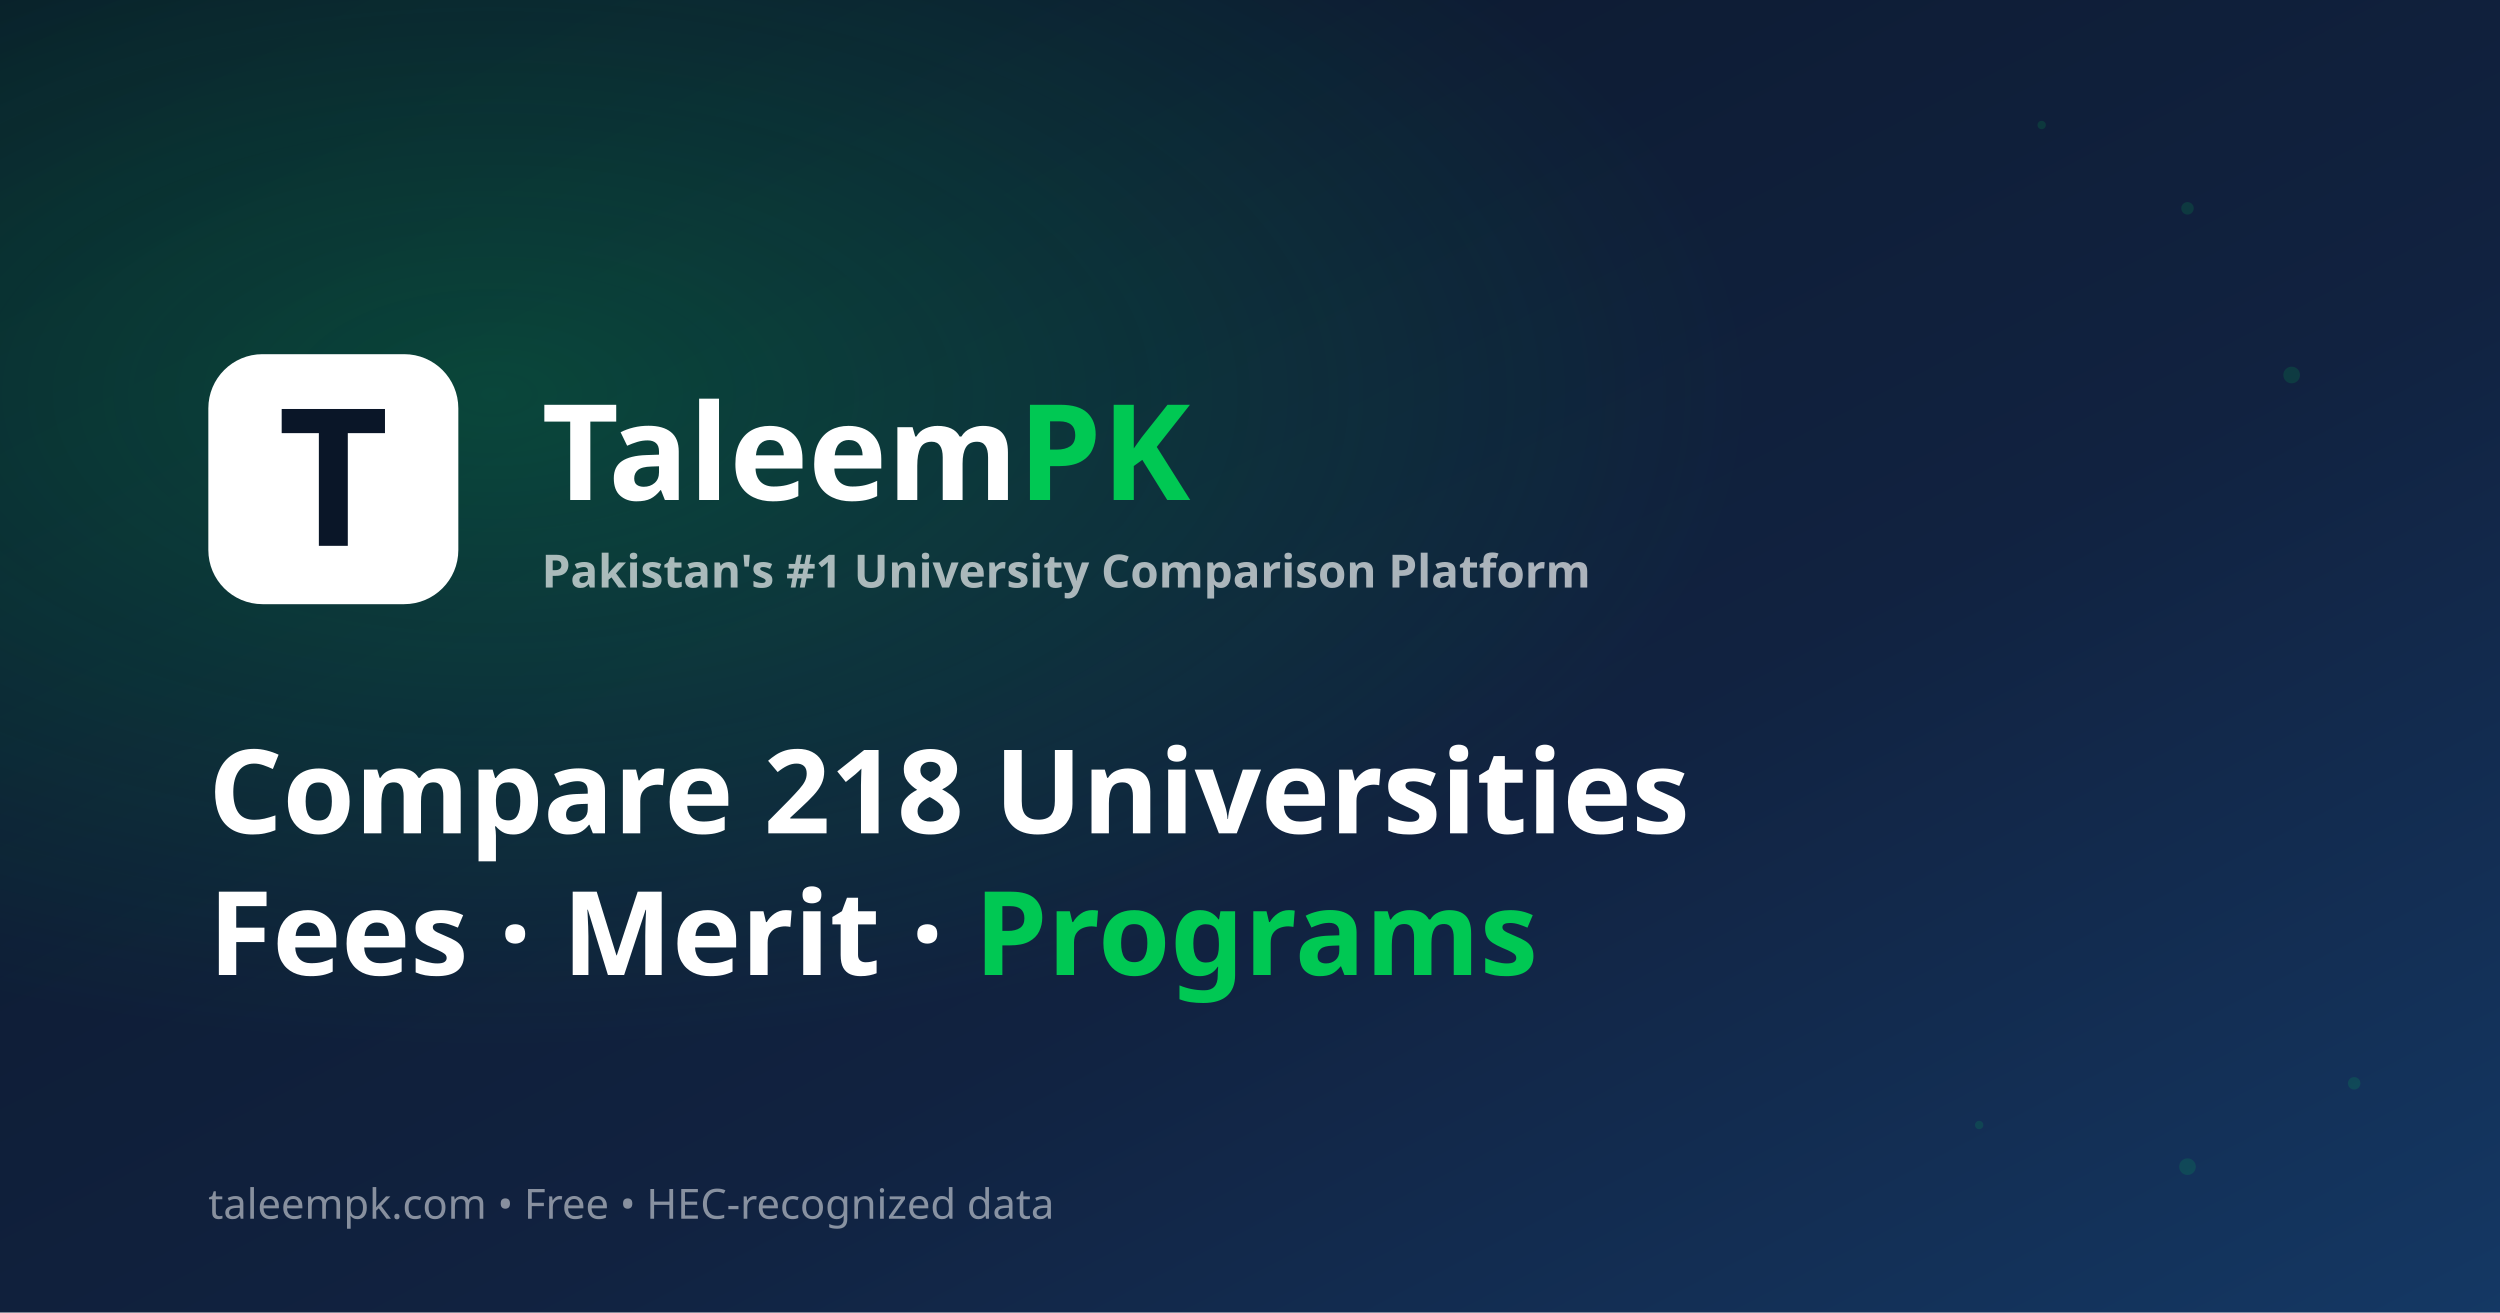
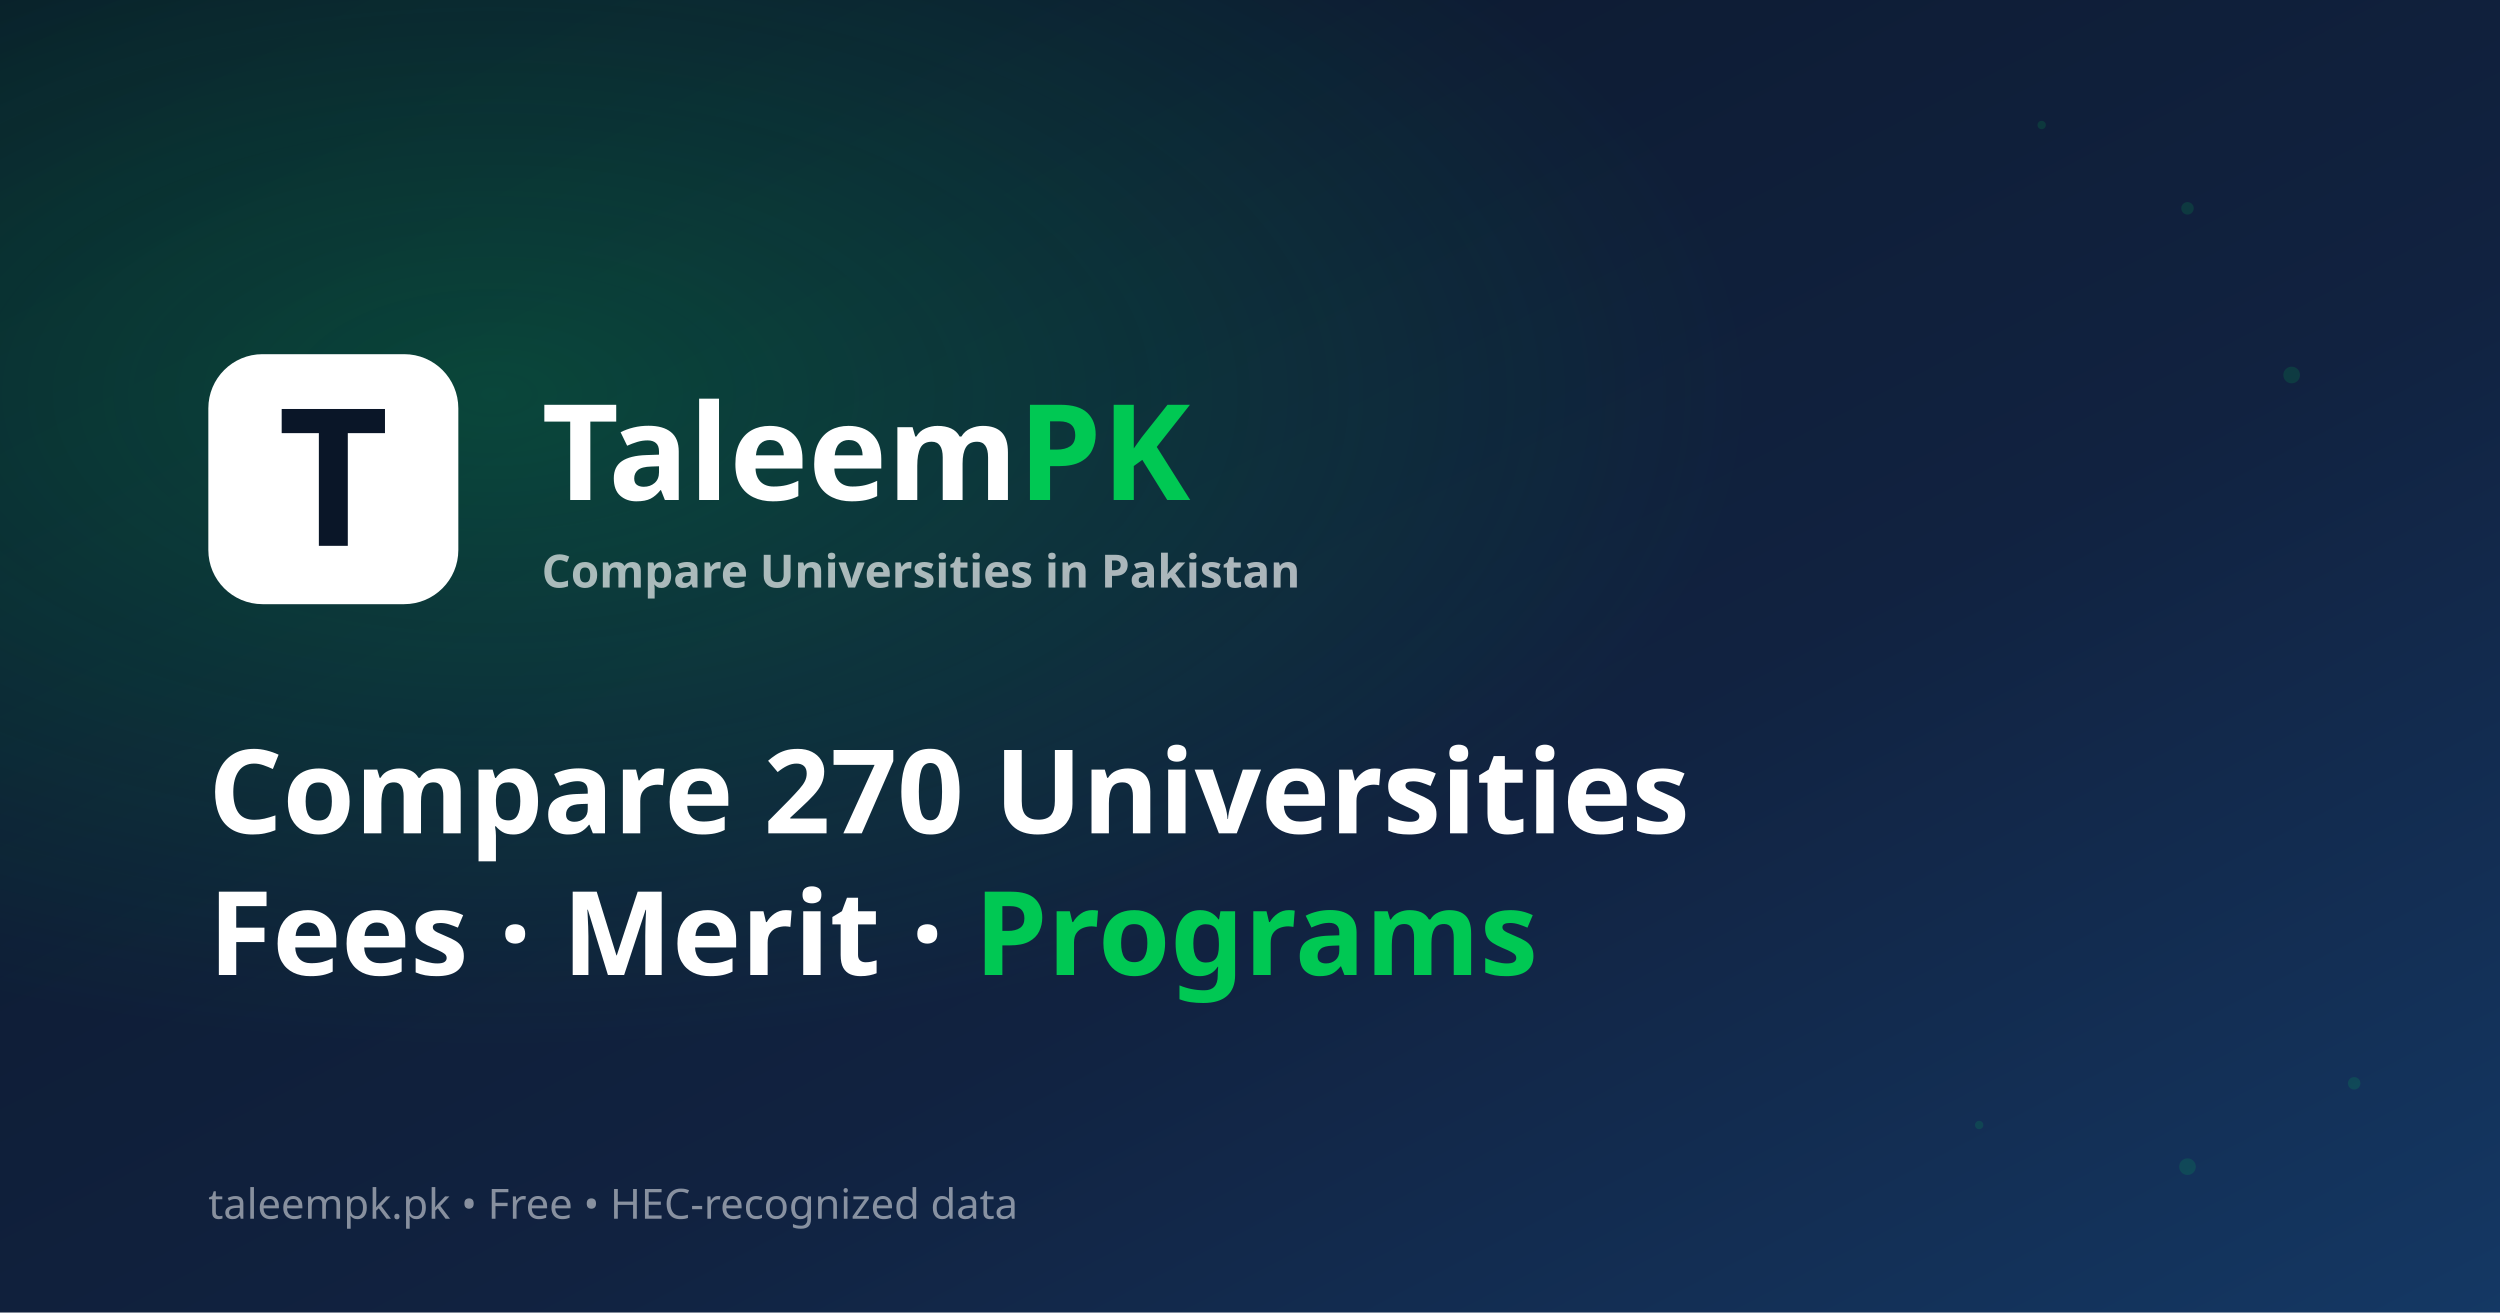
<svg xmlns="http://www.w3.org/2000/svg" viewBox="0 0 1200 630">
  <defs>
    <linearGradient id="bg" x1="0" y1="0" x2="1" y2="1">
      <stop offset="0%" stop-color="#0A1628" />
      <stop offset="60%" stop-color="#112240" />
      <stop offset="100%" stop-color="#143864" />
    </linearGradient>
    <radialGradient id="glow" cx="0.2" cy="0.3" r="0.5">
      <stop offset="0%" stop-color="#00C853" stop-opacity="0.25" />
      <stop offset="100%" stop-color="#00C853" stop-opacity="0" />
    </radialGradient>
  </defs>
  <rect width="1200" height="630" fill="url(#bg)" />
  <rect width="1200" height="630" fill="url(#glow)" />
  <g fill="#00C853" opacity="0.15">
    <circle cx="1050" cy="100" r="3" />
    <circle cx="1100" cy="180" r="4" />
    <circle cx="980" cy="60" r="2" />
    <circle cx="1130" cy="520" r="3" />
    <circle cx="1050" cy="560" r="4" />
    <circle cx="950" cy="540" r="2" />
  </g>
  <g transform="translate(100,170)">
    <rect width="120" height="120" rx="26" fill="#fff" />
    <text x="60" y="92" text-anchor="middle" font-family="Sora, sans-serif" font-weight="800" font-size="92" fill="#0A1628">T</text>
  </g>
  <g transform="translate(260,240)" font-family="Sora, sans-serif" font-weight="800">
    <text x="0" y="0" font-size="64" fill="#fff">Taleem<tspan fill="#00C853">PK</tspan>
    </text>
-     <text x="0" y="42" font-size="22" font-weight="600" fill="rgba(255,255,255,0.65)">Pakistan's #1 University Comparison Platform</text>
+     <text x="0" y="42" font-size="22" font-weight="600" fill="rgba(255,255,255,0.65)">Compare Universities in Pakistan</text>
  </g>
  <g transform="translate(100,400)" font-family="Sora, sans-serif" fill="#fff">
-     <text font-size="56" font-weight="800">Compare 218 Universities</text>
+     <text font-size="56" font-weight="800">Compare 270 Universities</text>
    <text y="68" font-size="56" font-weight="800">Fees · Merit · <tspan fill="#00C853">Programs</tspan>
    </text>
  </g>
-   <text x="100" y="585" font-family="Sora, sans-serif" font-size="20" fill="rgba(255,255,255,0.5)">taleempk.com  •  Free • HEC-recognized data</text>
+   <text x="100" y="585" font-family="Sora, sans-serif" font-size="20" fill="rgba(255,255,255,0.5)">taleempk.pk  •  Free • HEC-recognized data</text>
</svg>
